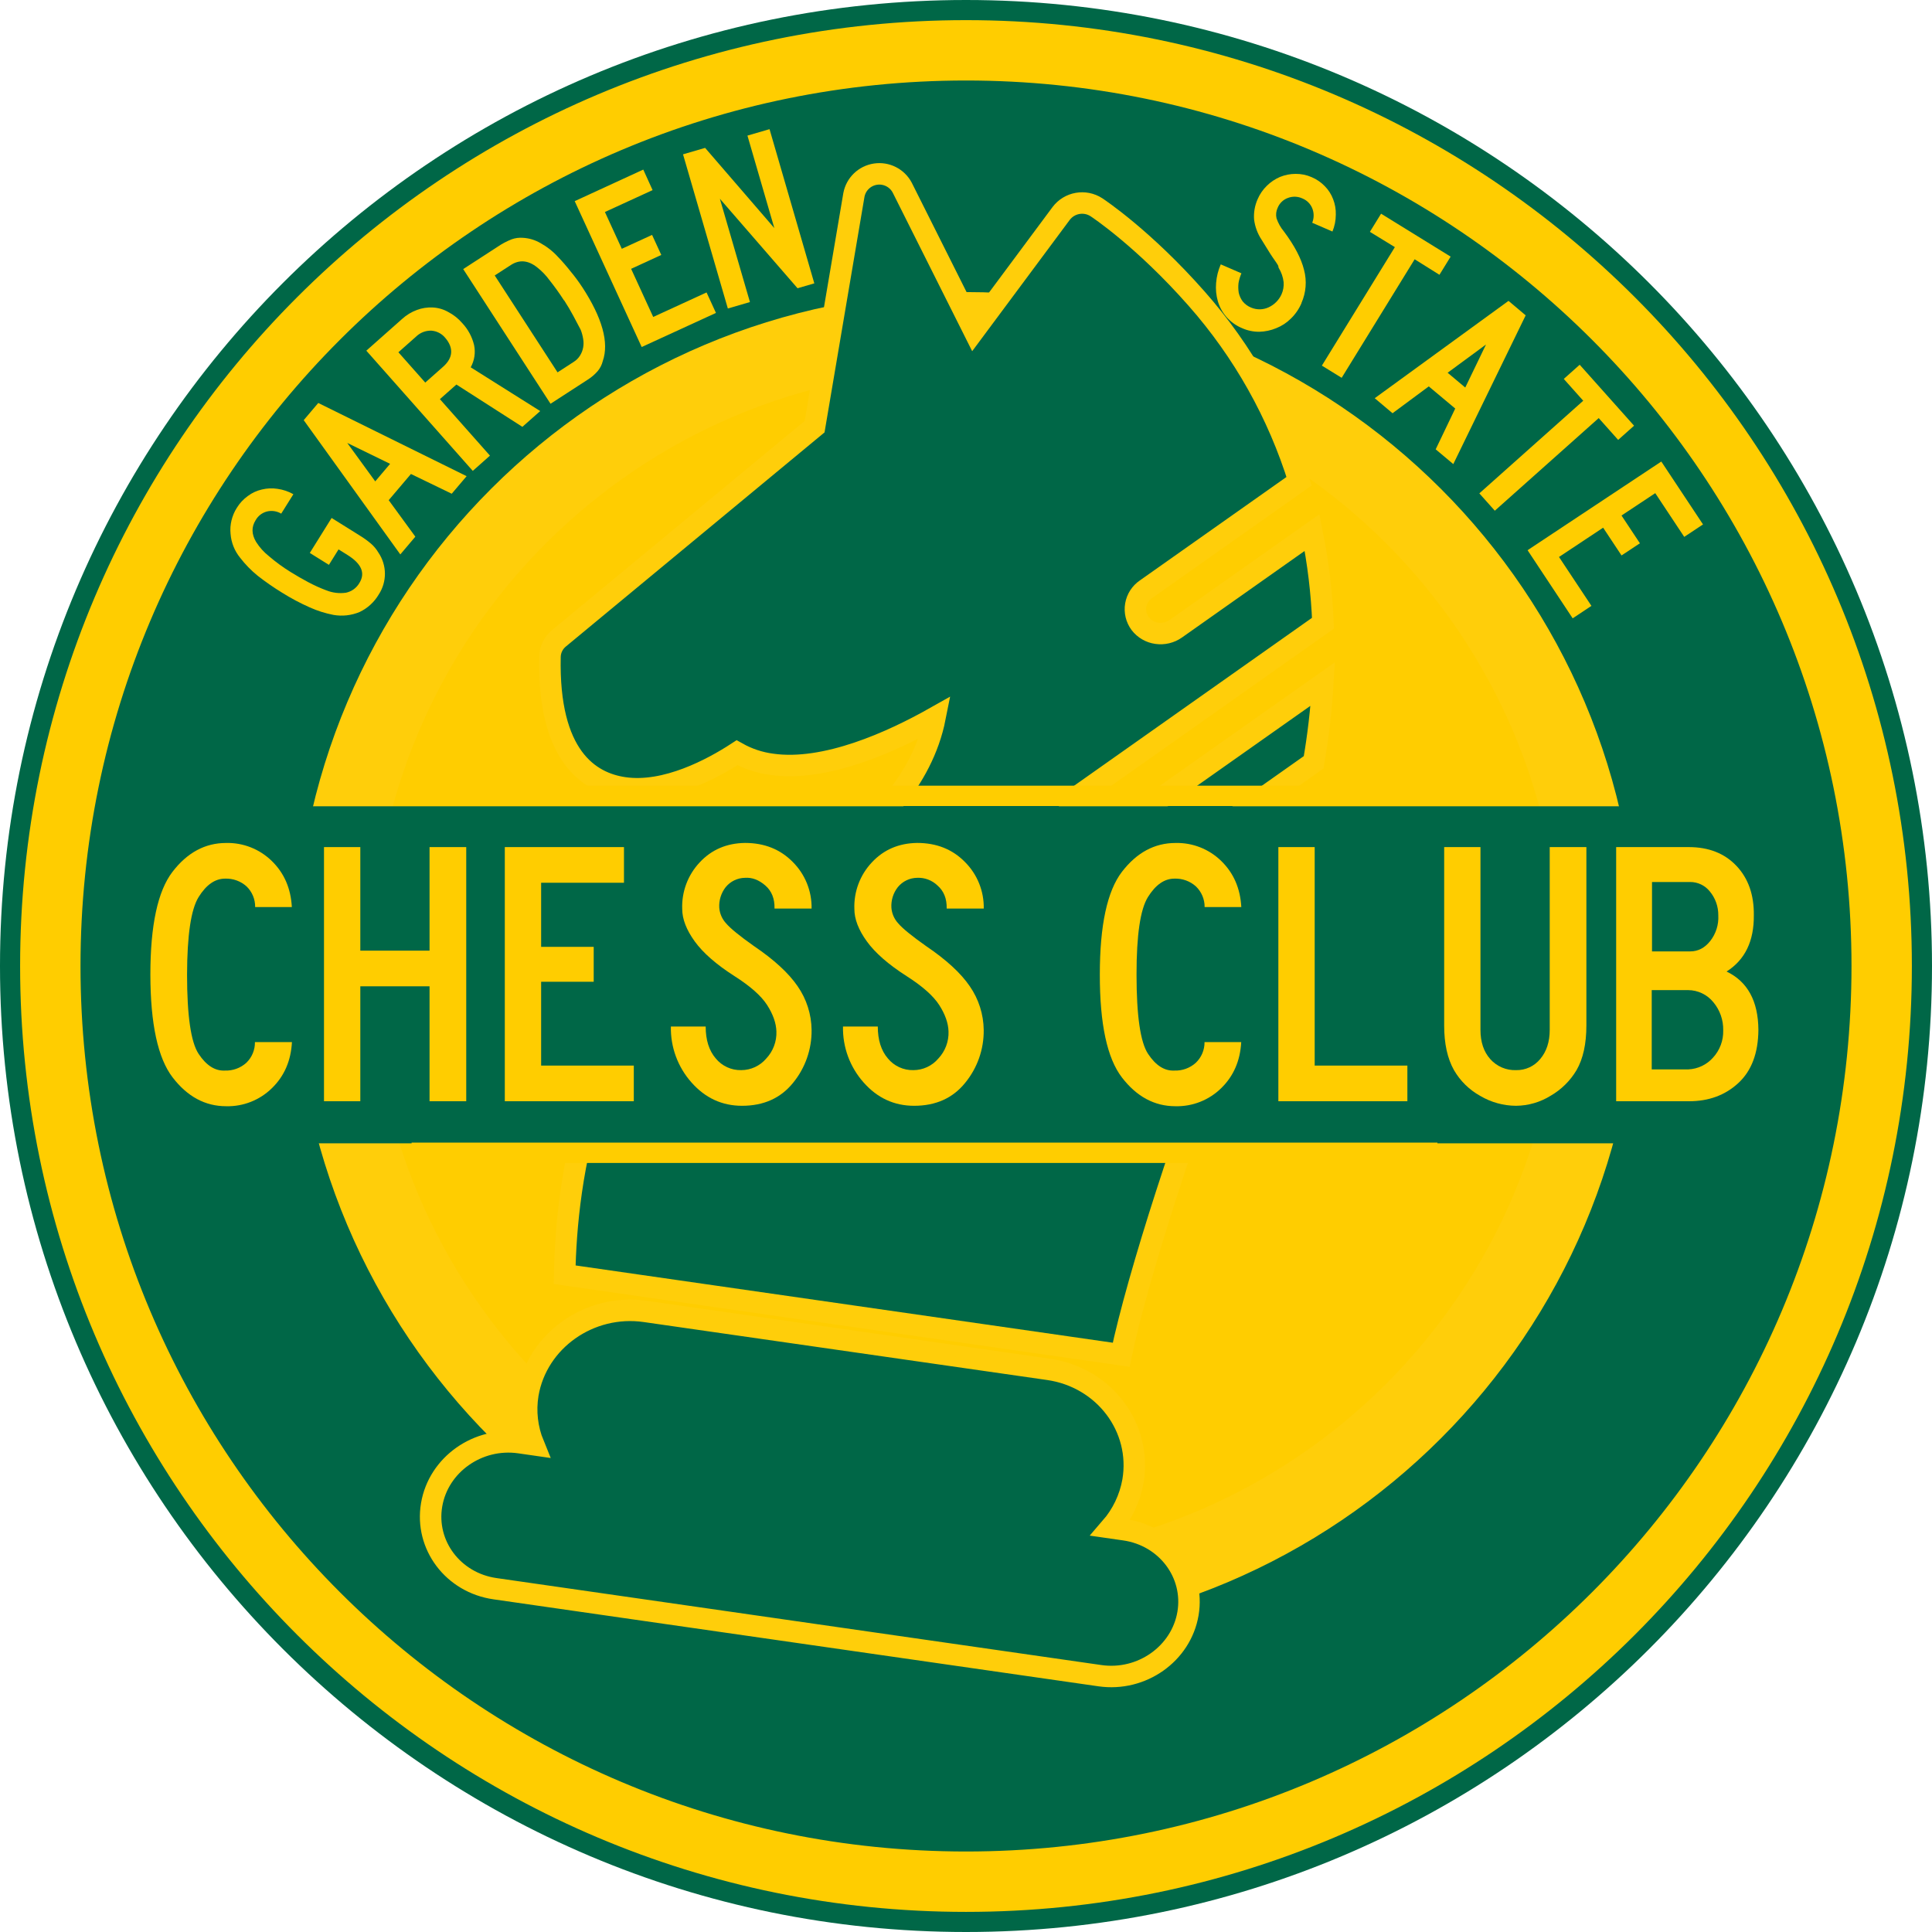
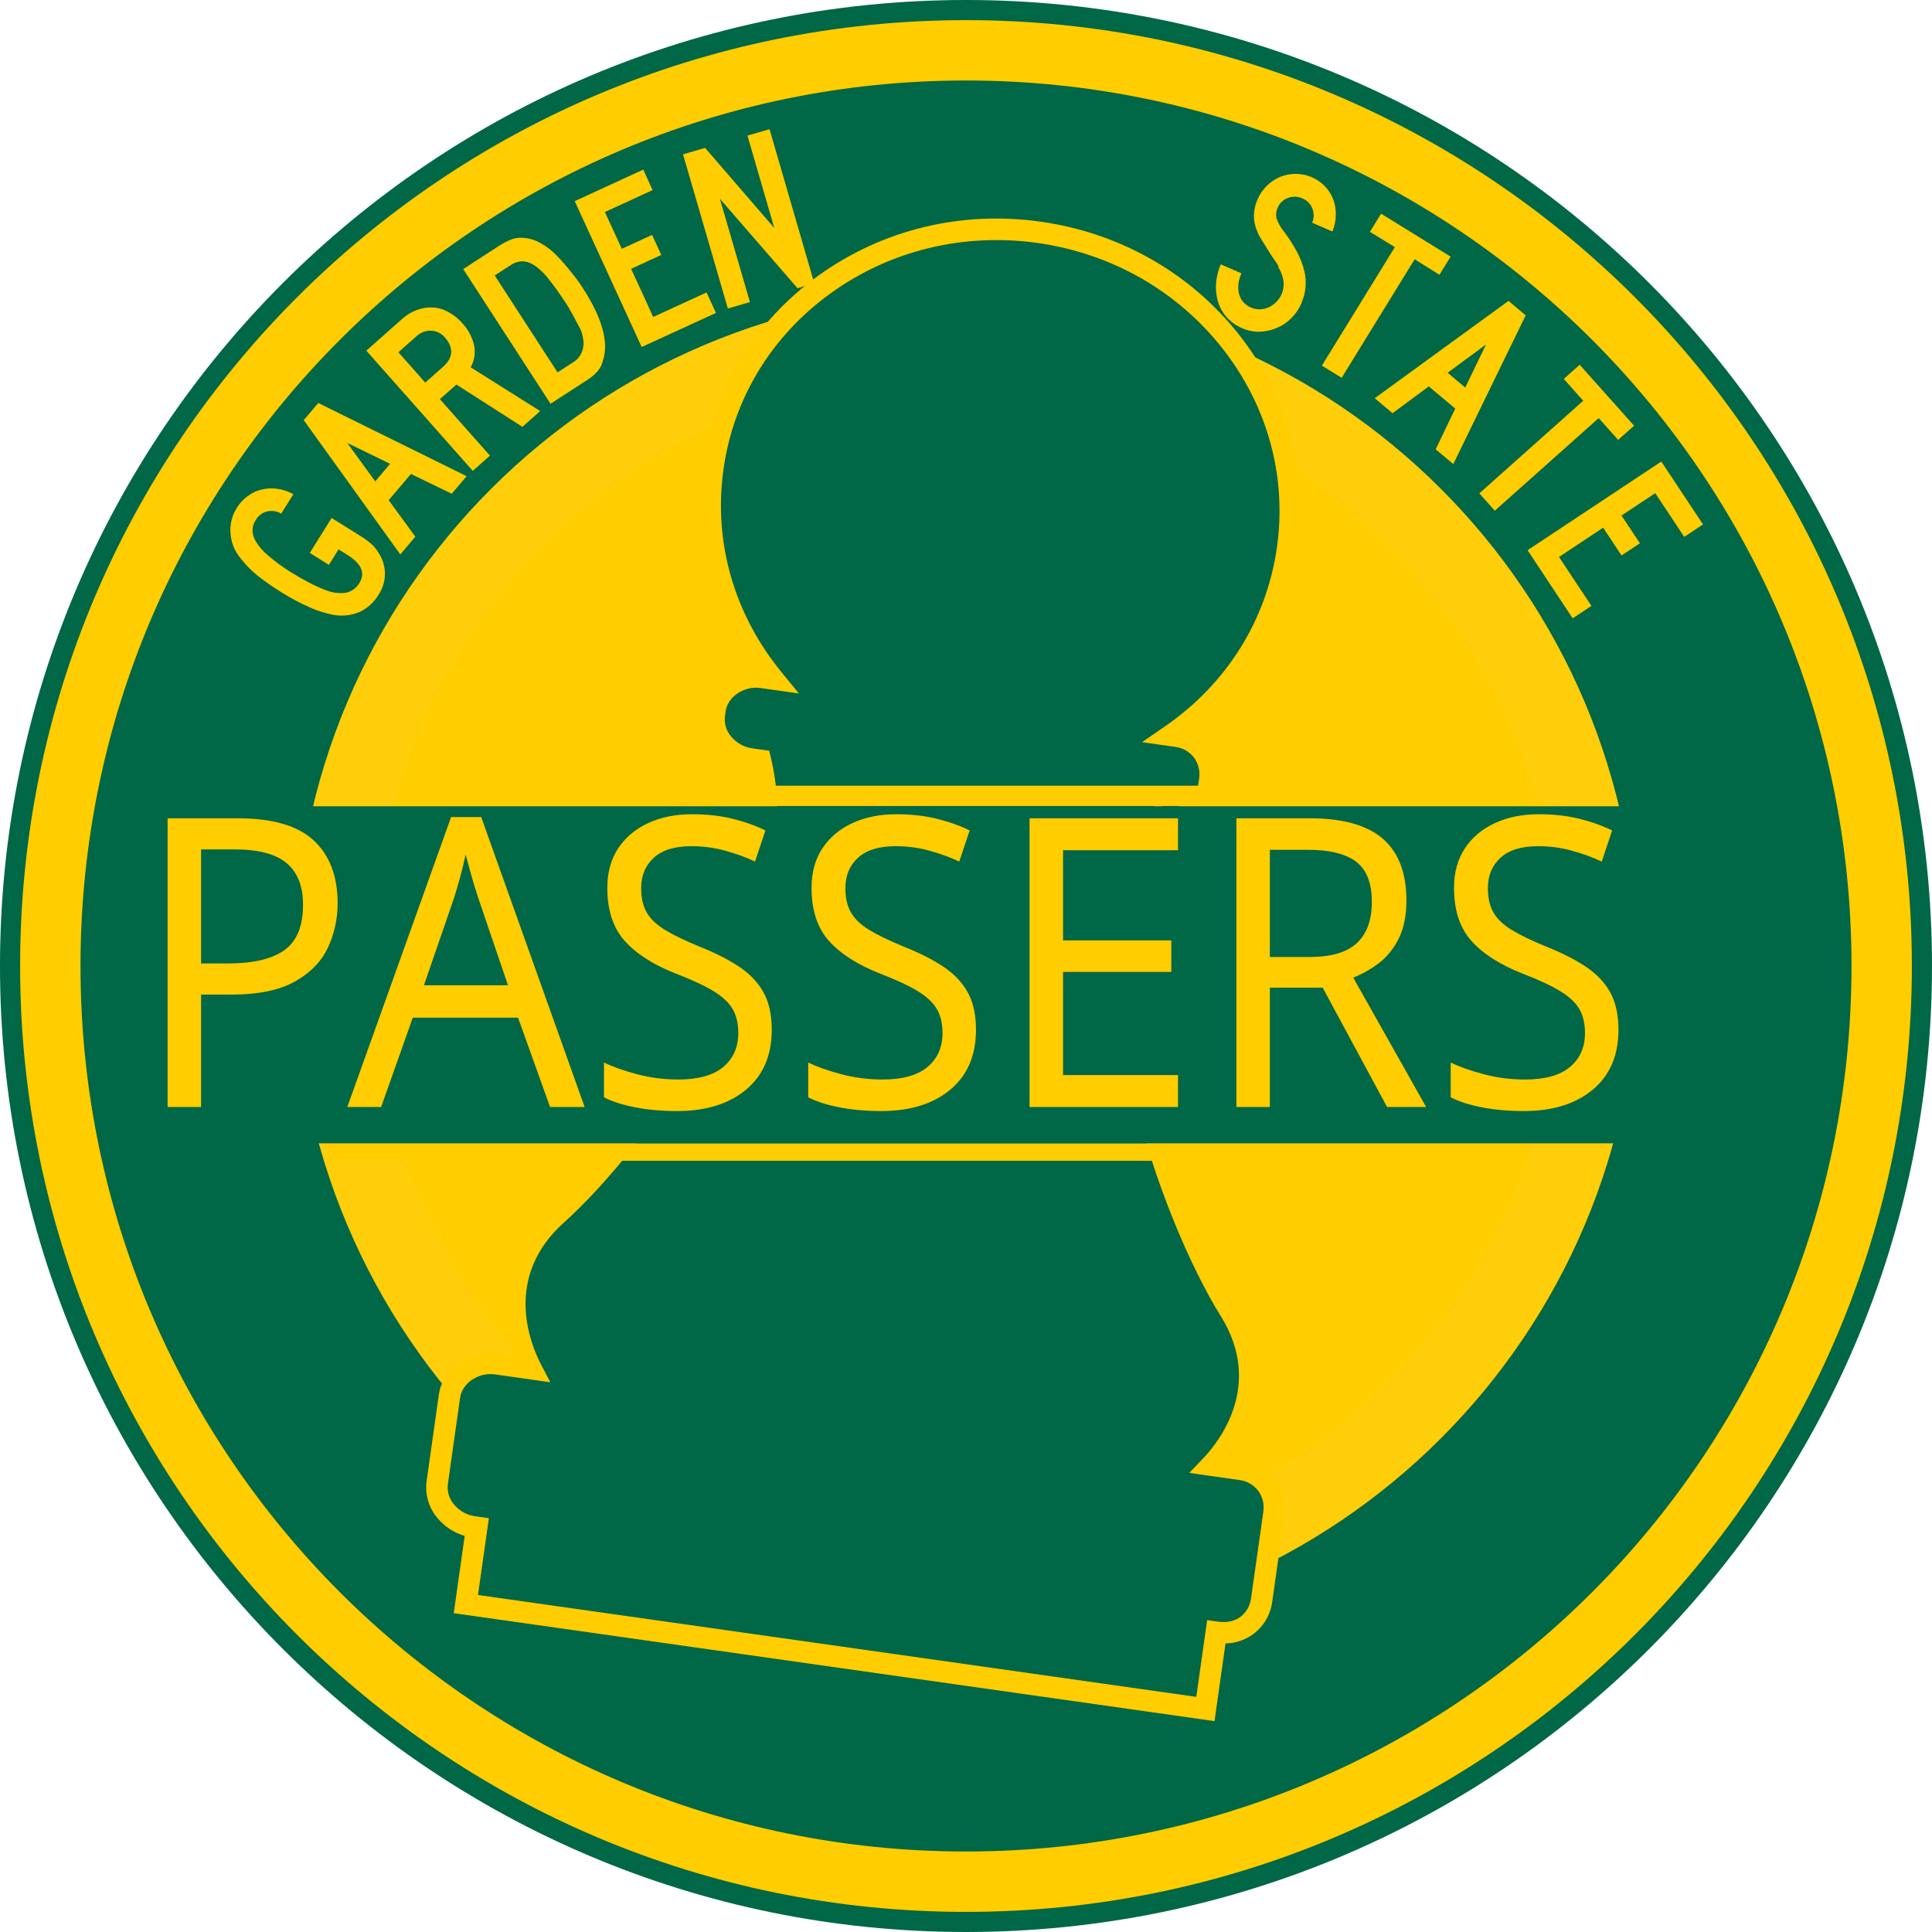
<svg xmlns="http://www.w3.org/2000/svg" id="svg2988" viewBox="0 0 900 900">
  <defs>
-     <style>.cls-1,.cls-4{fill:#006747;}.cls-2,.cls-3{fill:#ffcd00;}.cls-3,.cls-4{stroke:#ffce0a;stroke-miterlimit:10;}.cls-3{stroke-width:36px;}.cls-4{stroke-width:10px;}.cls-5{fill:#ffce0a;}</style>
+     <style>.cls-1{fill:#006747;}.cls-2,.cls-3,.cls-4{fill:#ffcd00;}.cls-3{stroke:#ffce0a;stroke-miterlimit:10;stroke-width:36px;}.cls-4{font-size:188.37px;font-family:HighwayGothicWide, Highway Gothic Wide;}.cls-5{letter-spacing:-0.09em;}</style>
  </defs>
  <g id="layer1">
    <path id="path2996" class="cls-1" d="M900,450c0,248.53-201.47,450-450,450S0,698.53,0,450,201.47,0,450,0,900,201.47,900,450Z" transform="translate(0 0)" />
    <path id="path2998" class="cls-2" d="M450,9.38C206.65,9.38,9.37,206.65,9.37,450S206.65,890.63,450,890.63,890.62,693.35,890.62,450,693.35,9.38,450,9.38Zm0,28.12c227.82,0,412.5,184.68,412.5,412.5S677.82,862.5,450,862.5,37.5,677.82,37.5,450,222.18,37.5,450,37.5Z" transform="translate(0 0)" />
    <g id="g3895">
      <path id="path3862" class="cls-2" d="M167.54,249.45a40.1,40.1,0,0,1,5.35,3.86,16.59,16.59,0,0,1,3.37,4.08,17.6,17.6,0,0,1,.16,19.57,20.67,20.67,0,0,1-8.89,8.13,21.8,21.8,0,0,1-12.17,1.36,50.28,50.28,0,0,1-11.09-3.51,102.82,102.82,0,0,1-12.84-6.83,123.75,123.75,0,0,1-11.39-7.9,50.56,50.56,0,0,1-8.18-8.39,20,20,0,0,1-4.46-11.2,18.46,18.46,0,0,1,.44-6.18,19.37,19.37,0,0,1,2.46-5.83,19,19,0,0,1,5.19-5.58,17.22,17.22,0,0,1,6.5-3,18.5,18.5,0,0,1,7.3-.31,21,21,0,0,1,7.38,2.5L131,239.27a8.89,8.89,0,0,0-6.63-1,8.45,8.45,0,0,0-5.29,4.06q-3,4.74.24,10.15a26.81,26.81,0,0,0,6,6.64,79.7,79.7,0,0,0,10,7.31q4,2.49,8.22,4.74T152,275a17.84,17.84,0,0,0,9.16,1.11,9.48,9.48,0,0,0,6.25-4.52q4.31-6.91-5.53-13.06l-4.17-2.6-4.49,7.2-8.9-5.55,10.16-16.29,13.07,8.16h0" transform="translate(0 0)" />
      <path id="path3864" class="cls-2" d="M210.43,230l-19-9.2L181.07,233,193.48,250l-7,8.27-45-62.55,6.78-8,69.11,34.1L210.43,230m-48.68-23.68,13.05,17.92,6.92-8.17-20-9.75" transform="translate(0 0)" />
      <path id="path3866" class="cls-2" d="M243.36,198.85l-30.75-19.72-7.69,6.81,23.32,26.31-8,7.11-49.59-56,16.7-14.81a21,21,0,0,1,6.89-4.17,18.27,18.27,0,0,1,7.34-1.14,16.11,16.11,0,0,1,7.23,2.1,22.07,22.07,0,0,1,6.49,5.14,22.65,22.65,0,0,1,5.55,10.29,15,15,0,0,1-1.58,10.34l32.38,20.38-8.27,7.32m-35.93-41.38a9.16,9.16,0,0,0-6.59-3.4,9.78,9.78,0,0,0-7,2.74l-8.27,7.33,12.51,14.12,8.27-7.33c2.34-2.07,3.6-4.24,3.79-6.49s-.72-4.68-2.74-7" transform="translate(0 0)" />
      <path id="path3868" class="cls-2" d="M271.27,133.8q14,21.54,9.53,34.39a11.36,11.36,0,0,1-2.47,4.8,20.89,20.89,0,0,1-4.45,3.81l-17.42,11.29-40.68-62.74,16-10.38a32.54,32.54,0,0,1,6.63-3.51,12.52,12.52,0,0,1,5.15-.68,18.27,18.27,0,0,1,8.27,2.49,32.09,32.09,0,0,1,8.21,6.52q2.9,3,5.83,6.73a76.4,76.4,0,0,1,5.38,7.28m-8.5,6.17a116.1,116.1,0,0,0-6.9-9.62,29.94,29.94,0,0,0-5.62-5.8q-6.28-5-12.28-1.08l-7.49,4.85,29.27,45.14,7.49-4.86a9.14,9.14,0,0,0,3-3,10.62,10.62,0,0,0,1.44-3.73,11.22,11.22,0,0,0,0-4,20.66,20.66,0,0,0-1.13-4.2c-1.11-2.12-2.27-4.33-3.5-6.63s-2.68-4.74-4.22-7.12" transform="translate(0 0)" />
      <path id="path3870" class="cls-2" d="M298.92,161.65,267.72,93.7,299.66,79,304,88.56l-22.21,10.2,7.87,17.14,14.1-6.47,4.29,9.33L294,125.23l10.29,22.42,24.85-11.42,4.38,9.54-34.59,15.88" transform="translate(0 0)" />
      <path id="path3872" class="cls-2" d="M371.52,134.27,335.35,92.59l14,48.12-10.29,3L318.18,71.89l10.29-3,32.24,37.36L348.19,63.17l10.29-3L379.34,132l-7.82,2.28" transform="translate(0 0)" />
    </g>
    <g id="g4000">
      <path id="path3916" class="cls-2" d="M606.31,141.17a22.11,22.11,0,0,1-4.95,7.22,20,20,0,0,1-6.8,4.47,22.07,22.07,0,0,1-7.9,1.69,19.2,19.2,0,0,1-8-1.66,20,20,0,0,1-7.34-5.24,19.61,19.61,0,0,1-4-7.33,23.49,23.49,0,0,1-.81-8.5,26.71,26.71,0,0,1,2.17-8.67l9.62,4.17a20.19,20.19,0,0,0-1.35,4.52,16.4,16.4,0,0,0,.1,4.54,11.05,11.05,0,0,0,1.82,4,9.7,9.7,0,0,0,4,2.93,10.05,10.05,0,0,0,8.09-.14,12.21,12.21,0,0,0,6-6,11.67,11.67,0,0,0,1-5.76,16.33,16.33,0,0,0-2.26-6.57c-.19-.49-.26-.72-.19-.69s0-.33-.35-.88-1.07-1.64-2.23-3.28-2.81-4.46-5.26-8.36a22,22,0,0,1-3.47-9.4,19.61,19.61,0,0,1,1.63-9.39,19.23,19.23,0,0,1,4.31-6.29,19.58,19.58,0,0,1,6.17-4.14A19.14,19.14,0,0,1,603.54,81,18,18,0,0,1,611,82.52a18.27,18.27,0,0,1,6.19,4.26,17.31,17.31,0,0,1,3.83,6,18.36,18.36,0,0,1,1.25,7.23,20.61,20.61,0,0,1-1.57,7.84l-9.42-4.08a9,9,0,0,0,0-6.8,8.36,8.36,0,0,0-4.6-4.54,8.65,8.65,0,0,0-6.71-.23,8.12,8.12,0,0,0-4.79,4.61,7.46,7.46,0,0,0-.53,4.88,19.06,19.06,0,0,0,3.43,6.11q7.46,10,9.39,17.92a23.23,23.23,0,0,1-1.2,15.42" transform="translate(0 0)" />
      <path id="path3918" class="cls-2" d="M659,120.78,625,176l-9.22-5.68,34-55.2L638.15,108l5.21-8.45,32.4,20-5.21,8.46L659,120.78" transform="translate(0 0)" />
      <path id="path3920" class="cls-2" d="M668.8,209.31l9.1-19L665.58,180l-16.88,12.5-8.3-7,62.32-45.34,8,6.74L677,216.19l-8.21-6.88m23.43-48.81-17.86,13.14,8.21,6.89,9.65-20" transform="translate(0 0)" />
      <path id="path3922" class="cls-2" d="M744.74,194.76l-48.4,43.15-7.21-8.08,48.4-43.15-9.06-10.16,7.41-6.61,25.33,28.4-7.41,6.61-9.06-10.16" transform="translate(0 0)" />
      <path id="path3924" class="cls-2" d="M711.58,256.32,773.9,215l19.43,29.3-8.75,5.8-13.5-20.37-15.72,10.42,8.57,12.93-8.56,5.67-8.57-12.93-20.56,13.64,15.11,22.78-8.74,5.8-21-31.72" transform="translate(0 0)" />
    </g>
  </g>
  <circle class="cls-3" cx="450" cy="448.88" r="294.82" />
-   <path class="cls-4" d="M523.94,712.64l-6.53-.94A45.32,45.32,0,0,0,527.78,690c4.24-25-13.38-48.36-39.29-52.09l-187.91-27c-25.91-3.73-50.43,13.57-54.67,38.58A43.49,43.49,0,0,0,248.6,673l-6.53-.94c-19.43-2.79-37.82,10.19-41,28.94s10,36.27,29.47,39.07l281.87,40.53c19.42,2.79,37.82-10.19,41-28.93S543.38,715.43,523.94,712.64Z" transform="translate(0 0)" />
-   <path class="cls-5" d="M522.87,781.15a37.6,37.6,0,0,1-10.54,0L230.46,740.58a35.58,35.58,0,0,1-23.58-13.76A33.3,33.3,0,0,1,200.53,701a35.09,35.09,0,0,1,14.61-22.85,37.4,37.4,0,0,1,27-6.48l5.64.81a43.61,43.61,0,0,1-2.42-23.08A46.68,46.68,0,0,1,264.78,619a49.67,49.67,0,0,1,35.88-8.61l187.91,27c26.2,3.77,44,27.39,39.75,52.65a45.33,45.33,0,0,1-9.94,21.3l5.64.81a35.58,35.58,0,0,1,23.58,13.76,33.3,33.3,0,0,1,6.34,25.86,35,35,0,0,1-14.6,22.85A37.36,37.36,0,0,1,522.87,781.15ZM231.79,672.55a36.37,36.37,0,0,0-16,6.32,34.19,34.19,0,0,0-14.21,22.24,32.49,32.49,0,0,0,6.17,25.18,34.53,34.53,0,0,0,22.85,13.34l281.87,40.53a36.24,36.24,0,0,0,26.17-6.29,34.13,34.13,0,0,0,14.21-22.24,32.38,32.38,0,0,0-6.17-25.17,34.45,34.45,0,0,0-22.84-13.34l-7.43-1.07.54-.65a44.57,44.57,0,0,0,10.28-21.51c4.19-24.73-13.23-47.85-38.84-51.53l-187.91-27a48.54,48.54,0,0,0-35,8.42,45.68,45.68,0,0,0-19,29.76,42.85,42.85,0,0,0,2.66,23.37l.3.77L242,672.58A36.69,36.69,0,0,0,231.79,672.55Z" transform="translate(0 0)" />
-   <path class="cls-4" d="M290.73,367c19.52,2.81,41.19-8.91,52.61-16.35a44.88,44.88,0,0,0,16.13,5.39h0c25.09,3.6,56.08-10.52,76.11-21.82-11.85,59.84-91.4,89-92.28,89.3a12,12,0,0,0-2.26,1.07c-66.78,40.52-77.26,125.9-78,169.22l259.25,37.29c7.65-36.71,31.47-110,51.18-159l-80.66,56.92a12.35,12.35,0,0,1-8.87,2.13,11.8,11.8,0,0,1-7.74-4.52,11.23,11.23,0,0,1,2.72-16l111.3-78.55a415.61,415.61,0,0,0,14.47-43.69L504.68,459a12.36,12.36,0,0,1-8.87,2.13,11.74,11.74,0,0,1-7.74-4.51,11.23,11.23,0,0,1,2.72-16l121.15-85.5a324.17,324.17,0,0,0,4.25-36.49L516.56,388.9a12.34,12.34,0,0,1-8.87,2.12,11.74,11.74,0,0,1-7.74-4.51,11.24,11.24,0,0,1,2.72-16l113.62-80.19a265.35,265.35,0,0,0-5.08-42.23l-63.47,44.79a12.29,12.29,0,0,1-8.87,2.12,11.74,11.74,0,0,1-7.74-4.51,11.24,11.24,0,0,1,2.72-16l71.31-50.32A232.35,232.35,0,0,0,557.32,139c-24.55-27.84-45.67-41.87-46.55-42.45a12.25,12.25,0,0,0-16.46,2.91l-40.6,54.64L420.26,87.35a12.06,12.06,0,0,0-22.47,3.41l-18.31,108L260.42,297.32a11.41,11.41,0,0,0-4.21,8.58C255.18,352.17,274.42,364.67,290.73,367Z" transform="translate(0 0)" />
+   <path class="cls-1" d="M578.14,684.51l-13.79-2c7.28-7.66,30.85-36.7,8.53-72.29-25.82-41.17-71.95-160-32.31-229.64l2.28.33a17.77,17.77,0,0,0,20.38-15.34l.32-2.24A17.77,17.77,0,0,0,548.24,343l-2.86-.41c28.73-19.77,49.24-50.4,54.42-86.86,10.06-70.94-41.71-136.95-115.62-147.44s-142,38.52-152.07,109.47c-5.17,36.45,6,71.58,28.1,98.56l-5.17-.73c-10.29-1.46-20.54,5.25-21.94,15.12l-.31,2.23c-1.4,9.87,6.57,19.17,16.86,20.63l4.6.65c18.73,77.88-58.64,179.23-94.9,211.6-31.33,28-16.77,62.42-11.91,71.8l-16.13-2.29c-10.28-1.46-20.53,5.25-21.93,15.12l-5.7,40.21c-1.4,9.87,6.57,19.17,16.86,20.63l1.55.22L217,747.23l344.5,48.88,5.07-35.75c11.64,1.65,19.76-5.36,21.16-15.23l5.7-40.21A17.77,17.77,0,0,0,578.14,684.51Z" transform="translate(0 0)" />
+   <path class="cls-2" d="M565.77,801.76l-354.4-50.28,5.1-36a25.73,25.73,0,0,1-12.59-8.2,22.09,22.09,0,0,1-5.15-17.36l5.7-40.21c1.76-12.37,14.39-21.25,27.59-19.37l7.25,1c-5.79-15.71-10.77-44.75,16.75-69.32,31-27.69,109.74-126.39,94.1-203.4L349,358.5a25.61,25.61,0,0,1-16-8.92,22.05,22.05,0,0,1-5.15-17.36l.31-2.23c1.48-10.42,10.68-18.36,21.43-19.48A130.47,130.47,0,0,1,327.16,217c5.06-35.68,24.28-67.15,54.12-88.63s66.57-30.35,103.6-25.09,69.9,24.05,92.53,52.91,32.4,64.51,27.34,100.19a130.57,130.57,0,0,1-48.16,84.05,22.41,22.41,0,0,1,7.71,6.59,23.08,23.08,0,0,1,4.2,17l-.32,2.23a22.78,22.78,0,0,1-24.87,19.73C506.85,455.67,555,572.4,577.11,607.62c19.61,31.25,6.74,57.76-3.18,71.25l4.91.69a22.77,22.77,0,0,1,19.56,26.06l-5.7,40.21a22.31,22.31,0,0,1-21.8,19.76ZM222.67,743l334.6,47.46,5.07-35.74,4.95.7c4.21.6,7.91-.21,10.7-2.32a13,13,0,0,0,4.81-8.66l5.7-40.21a13.11,13.11,0,0,0-2.34-9.69,13,13,0,0,0-8.72-5.07L554,686.14l6.68-7c7-7.35,28.21-33.83,7.92-66.18C555,591.2,537,550.08,527.3,507.21c-8.35-37.08-13.57-89.56,8.93-129l1.68-3,5.64.8a12.76,12.76,0,0,0,14.73-11.1l.32-2.23a13.16,13.16,0,0,0-2.35-9.69,13,13,0,0,0-8.72-5.06L532,345.73l10.56-7.27C571.46,318.55,590,288.92,594.84,255c4.68-32.95-4.31-65.84-25.3-92.6s-51.6-44.3-86.07-49.19-68.68,3.39-96.35,23.3-45.39,49-50.06,81.92c-4.81,33.91,4.79,67.54,27,94.7l8.12,9.92-17.87-2.54c-7.69-1.09-15.3,4-16.28,10.87l-.31,2.24a12.26,12.26,0,0,0,2.94,9.57,15.58,15.58,0,0,0,9.67,5.4l8,1.13.8,3.3c10.62,44.19-9,93.15-27.32,126.44-21.19,38.5-50,73-69.12,90.06C234.2,595,247.21,626.3,251.88,635.3l4.47,8.61-25.74-3.65c-7.69-1.09-15.3,4-16.28,10.87l-5.7,40.22a12.26,12.26,0,0,0,2.94,9.57,15.58,15.58,0,0,0,9.67,5.4l6.5.92Z" transform="translate(0 0)" />
+   <rect class="cls-2" x="196.26" y="366" width="477.86" height="9.48" />
+   <rect class="cls-2" x="153.12" y="532.6" width="516.49" height="8.15" />
  <rect class="cls-1" x="97.31" y="375.6" width="686.02" height="157" />
-   <path class="cls-2" d="M70.05,454q0-34.46,10.31-47.88t24.93-13.43a29.4,29.4,0,0,1,21.32,8.39q8.64,8.4,9.34,21.47H118.86a13.14,13.14,0,0,0-4-9.63,14.17,14.17,0,0,0-10-3.62q-7,0-12.33,8.57T87.14,454q0,28.8,5.38,36.93t12.24,7.78a14.13,14.13,0,0,0,10-3.63,13.12,13.12,0,0,0,4-9.63H136q-.7,13.08-9.34,21.47a29.37,29.37,0,0,1-21.32,8.4q-14.62,0-24.93-13.43T70.05,454Z" transform="translate(0 0)" />
-   <path class="cls-2" d="M217.19,513H200.1V459.46H167.85V513H150.93V394.61h16.92v48.24H200.1V394.61h17.09Z" transform="translate(0 0)" />
-   <path class="cls-2" d="M295.25,513H235.16V394.61h55.51v16.61H252.08v29.86h24.49v16.26H252.08v39.05h43.17Z" transform="translate(0 0)" />
-   <path class="cls-2" d="M378.07,479.78a38.14,38.14,0,0,1-8.63,24.65q-8.64,10.69-23.79,10.69-13.92,0-23.53-10.87a38,38,0,0,1-9.6-26.06h16.21q0,9.38,4.67,14.84a14.91,14.91,0,0,0,11.89,5.48,15.29,15.29,0,0,0,11.64-5.39,17.45,17.45,0,0,0,4.75-12.63q-.18-5.83-4.31-12.28t-15.25-13.52q-12.69-8.13-18.5-16.17t-5.82-15.11a30.05,30.05,0,0,1,8.11-21.64q8.28-8.92,21.15-9.1,13.56,0,22.29,8.92a29.84,29.84,0,0,1,8.72,21.65H360.8q.18-6.9-4.32-10.78c-3-2.59-6.14-3.77-9.42-3.54a11.83,11.83,0,0,0-9,4.33,14.27,14.27,0,0,0-3,9.63,12.09,12.09,0,0,0,3.18,7.25q3,3.54,13,10.6,14.08,9.54,20.35,18.73A36.42,36.42,0,0,1,378.07,479.78Z" transform="translate(0 0)" />
-   <path class="cls-2" d="M458.25,479.78a38.09,38.09,0,0,1-8.64,24.65q-8.62,10.69-23.79,10.69-13.92,0-23.52-10.87a38,38,0,0,1-9.6-26.06h16.21q0,9.38,4.67,14.84a14.9,14.9,0,0,0,11.89,5.48,15.25,15.25,0,0,0,11.63-5.39,17.46,17.46,0,0,0,4.76-12.63q-.18-5.83-4.32-12.28T422.3,454.69q-12.69-8.13-18.5-16.17T398,423.41a30,30,0,0,1,8.11-21.64q8.28-8.92,21.14-9.1,13.57,0,22.3,8.92a29.84,29.84,0,0,1,8.72,21.65H441c.11-4.6-1.32-8.19-4.32-10.78a12.8,12.8,0,0,0-9.43-3.54,11.82,11.82,0,0,0-9,4.33,14.17,14.17,0,0,0-3,9.63,12.08,12.08,0,0,0,3.17,7.25q3,3.54,13,10.6,14.1,9.54,20.36,18.73A36.5,36.5,0,0,1,458.25,479.78Z" transform="translate(0 0)" />
-   <path class="cls-2" d="M512.34,454q0-34.46,10.31-47.88t24.94-13.43a29.44,29.44,0,0,1,21.32,8.39q8.63,8.4,9.34,21.47H561.16a13.15,13.15,0,0,0-4.06-9.63,14.13,14.13,0,0,0-10-3.62q-7,0-12.34,8.57T529.44,454q0,28.8,5.37,36.93t12.25,7.78a14.09,14.09,0,0,0,10-3.63,13.13,13.13,0,0,0,4.06-9.63h17.09q-.71,13.08-9.34,21.47a29.4,29.4,0,0,1-21.32,8.4q-14.64,0-24.94-13.43T512.34,454Z" transform="translate(0 0)" />
-   <path class="cls-2" d="M655.61,513h-60.1V394.61h16.92V496.39h43.18Z" transform="translate(0 0)" />
-   <path class="cls-2" d="M739,477.66q0,12.9-4.58,20.85a33.52,33.52,0,0,1-12.07,11.93,31.08,31.08,0,0,1-16.12,4.68,33,33,0,0,1-16.65-4.59,32.1,32.1,0,0,1-12.25-12q-4.59-8.13-4.58-20.85V394.61h16.91v85.17q0,8.48,4.58,13.61a15.34,15.34,0,0,0,12,5.12,14.13,14.13,0,0,0,11.28-5.21q4.39-5.22,4.4-13.52V394.61H739Z" transform="translate(0 0)" />
-   <path class="cls-2" d="M819.13,479.78Q819,496,809.79,504.52T786.71,513H752.87V394.61h33.84q13.92,0,22.2,8.75T817,426.42q.16,18-12.69,26.15Q819,459.64,819.13,479.78Zm-16.39.18a19.74,19.74,0,0,0-4.58-13.08,15.23,15.23,0,0,0-11.81-5.65H769.44v36.93h17.09A16.32,16.32,0,0,0,798,492.68,18,18,0,0,0,802.74,480Zm-2.29-53.54a17.13,17.13,0,0,0-4-11.22,11.66,11.66,0,0,0-9.08-4.33h-17.8V443.2h17.8c3.64,0,6.76-1.61,9.34-4.86A17.75,17.75,0,0,0,800.45,426.42Z" transform="translate(0 0)" />
-   <rect class="cls-2" x="196.26" y="366" width="477.86" height="9.48" />
-   <rect class="cls-2" x="191.75" y="532.27" width="477.86" height="9.48" />
+   <text class="cls-4" transform="translate(61.27 515.69) scale(0.92 1)">
+     <tspan class="cls-5">P</tspan>
+     <tspan x="109.25" y="0">ASSERS</tspan>
+   </text>
</svg>
